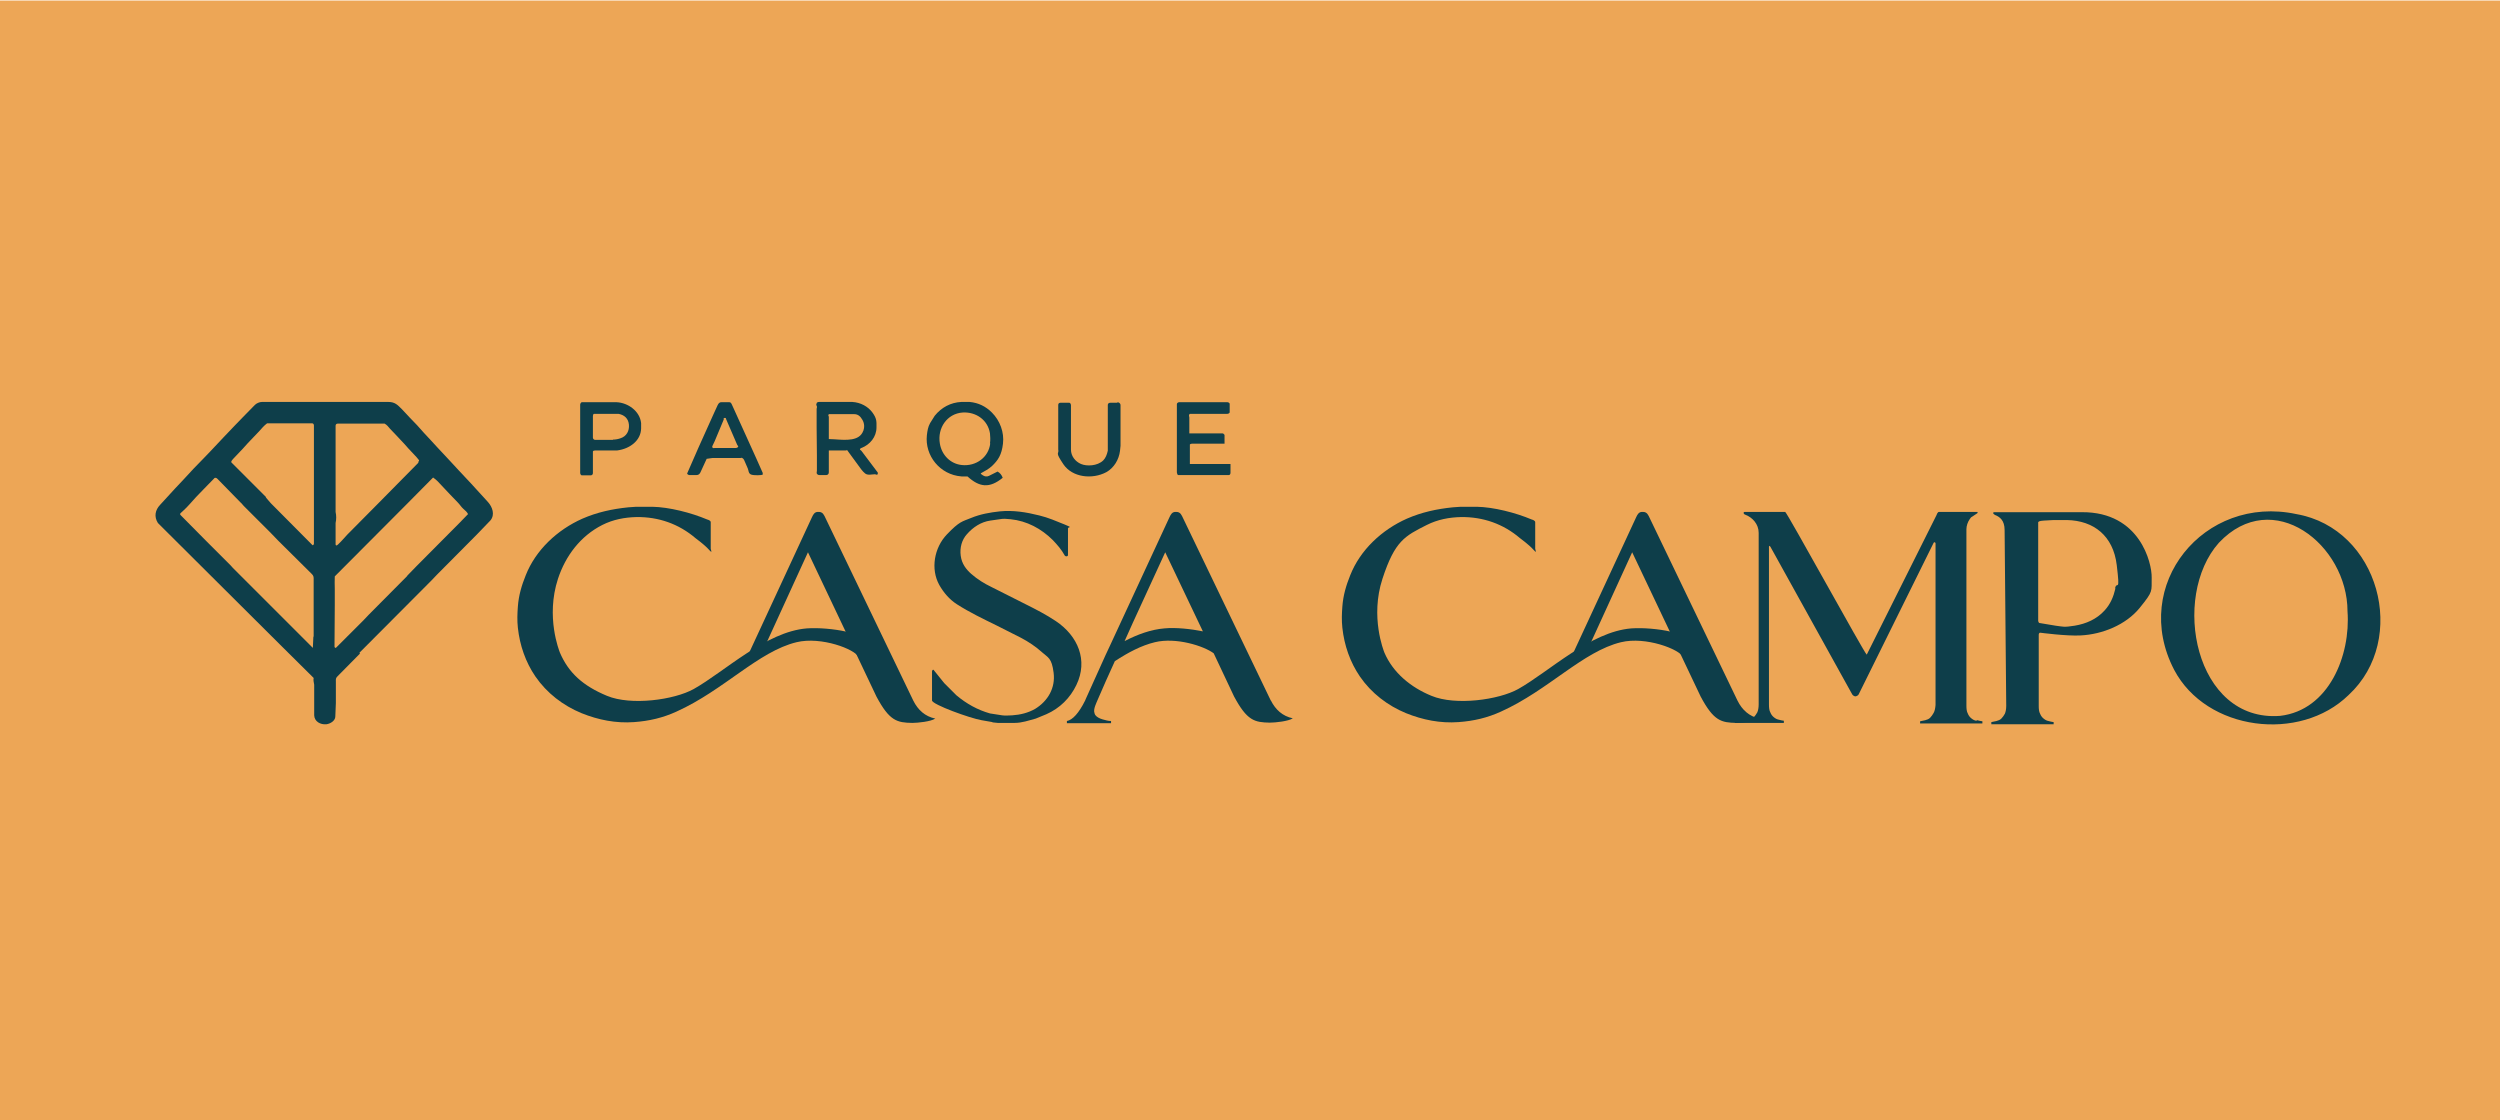
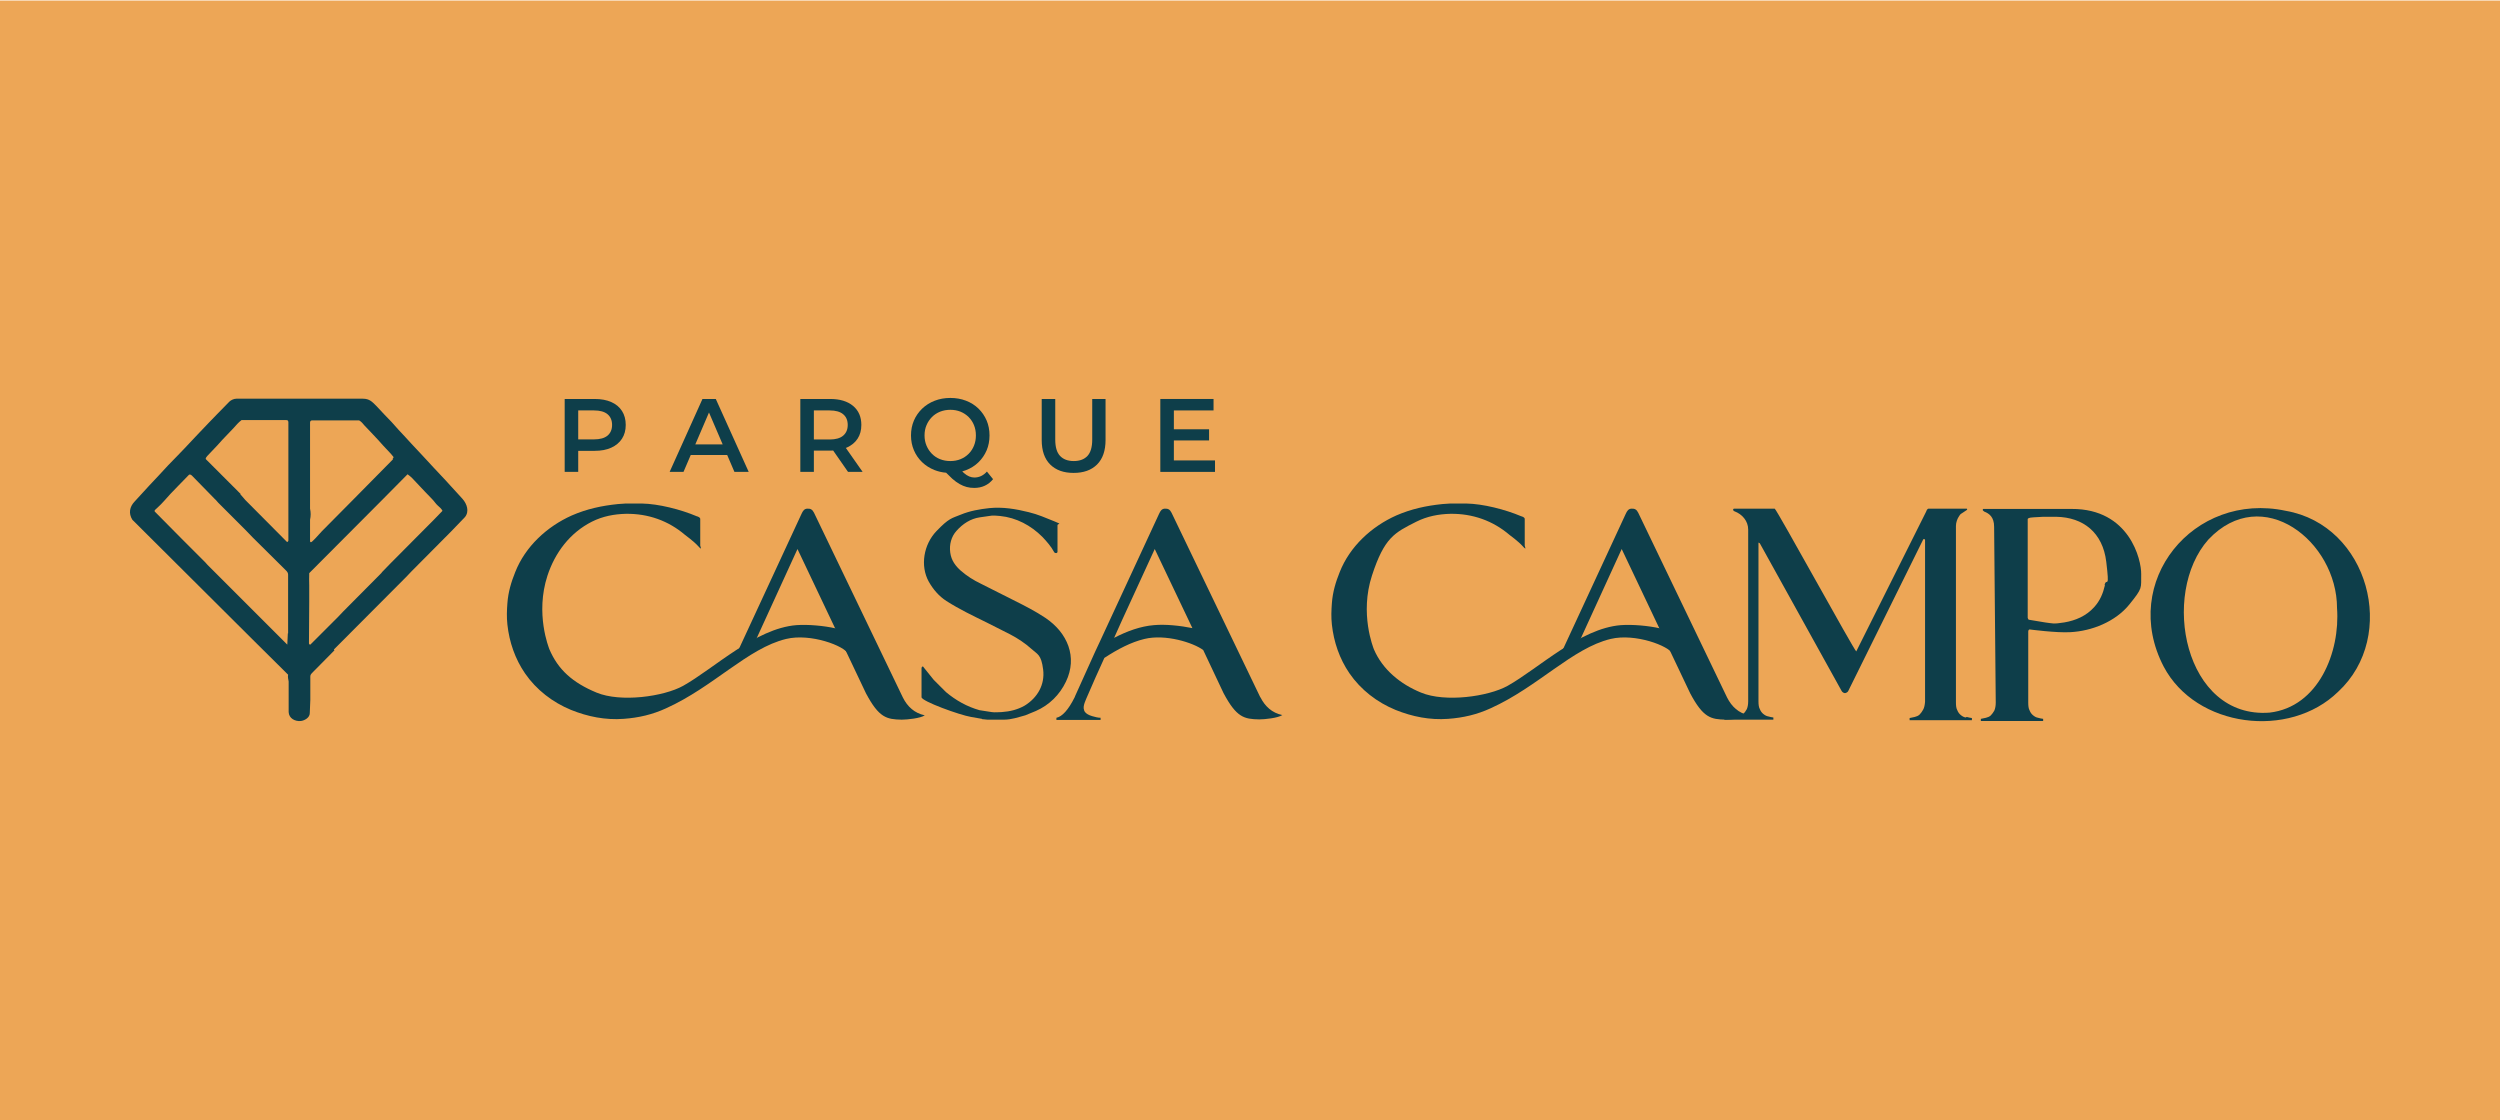
<svg xmlns="http://www.w3.org/2000/svg" id="Camada_1" version="1.1" viewBox="0 0 923 413.4">
  <defs>
    <style>
      .st0 {
        fill: #0e3e4a;
      }

      .st1 {
        fill: #eda656;
      }
    </style>
  </defs>
  <rect class="st1" x="-.5" y=".2" width="930.6" height="413.5" />
-   <path class="st0" d="M132.9,241.3l-8.3,8.4c-.7.7-.6,1.1-.6,1.9v8c0,0-.2,4.9-.2,4.9,0,1.6-1.8,2.7-3.3,2.9-2.2.2-4.4-1-4.5-3.3v-11.3c-.1-.8-.4-1.6-.2-2.5l-12.4-12.3-45.1-44.9c-1.5-2.4-1-4.8.8-6.7l5.5-6,3.2-3.4,3.7-4,3.6-3.7,2.5-2.6,4.8-5.1,4.1-4.3,2.9-3,4.7-4.8c.6-.6,1.7-1.1,2.6-1.1h46.7c2.4,0,3.4,1.1,4.9,2.6l3,3.2,2.7,2.8,2.5,2.8,2.7,2.9,2.2,2.4,3,3.2,2.6,2.8,2.4,2.6,4.6,4.9,2,2.2,2.2,2.4,2,2.2c1.6,1.8,2.6,4.6.9,6.7l-5.1,5.3-14.6,14.7-2.1,2.2-26.6,26.7ZM98.1,183.6l1.9,2.2,15.4,15.5c.1.1.5-.3.5-.5v-43.7c0-.5-.3-.9-.8-.8h-16.5c-1.2.9-2,1.9-2.9,2.9l-4.2,4.4-1.8,2-3.7,3.9c-.2.3-.9.9-.5,1.3l12.8,12.8ZM154.4,170.6c.2-.2.4-.6.3-.7l-.9-1.1-3-3.2-1.6-1.8-3-3.2-2.2-2.3c-.6-.7-1.1-1.4-2-1.9h-17.3c-.5,0-.8.3-.8.8v31.8c.3,1.4.3,2.7,0,4.1v7.9c0,.2.2.4.3.4.4.1,2.9-2.8,4.1-4.1l11.4-11.5,14.8-15ZM150.4,212.5l3.3-3.4,16-16.1,3.1-3.2c-.4-.8-1-1.3-1.7-1.9-.8-.7-1.3-1.6-2.1-2.4l-2.7-2.8-3.3-3.5c-.9-1-1.8-2-3.1-2.9l-9.4,9.5-26.9,27c-.1,1.6,0,3,0,4.5v6.1s-.1,15.3-.1,15.3c0,.3.2.5.5.5l6.6-6.6c1.2-1.3,2.5-2.4,3.7-3.7l1.8-1.9,14.2-14.3ZM115.8,235.1v-21.7c0-.8-.4-1.2-.9-1.7l-12.1-12c-1-1-1.8-1.9-2.8-2.9l-10-10c-.5-.5-.7-.9-1.2-1.3l-8.5-8.7c-.3-.3-.5-.4-.8-.4s-.4.2-.6.4l-3.8,3.9-2.7,2.8c-1.6,1.7-3,3.5-4.8,5.1s-.8.9-1.1,1.4l9.8,9.9,8.9,8.9.8.9,29.5,29.5.2-4.2Z" />
+   <path class="st0" d="M 123.47,240.1 L 115.17,248.5 C 114.47,249.2 114.57,249.6 114.57,250.4 L 114.57,258.4 C 114.57,258.4 114.37,263.3 114.37,263.3 C 114.37,264.9 112.57,266 111.07,266.2 C 108.87,266.4 106.67,265.2 106.57,262.9 L 106.57,251.6 C 106.47,250.8 106.17,250 106.37,249.1 L 93.97,236.8 L 48.87,191.9 C 47.37,189.5 47.87,187.1 49.67,185.2 L 55.17,179.2 L 58.37,175.8 L 62.07,171.8 L 65.67,168.1 L 68.17,165.5 L 72.97,160.4 L 77.07,156.1 L 79.97,153.1 L 84.67,148.3 C 85.27,147.7 86.37,147.2 87.27,147.2 L 133.97,147.2 C 136.37,147.2 137.37,148.3 138.87,149.8 L 141.87,153 L 144.57,155.8 L 147.07,158.6 L 149.77,161.5 L 151.97,163.9 L 154.97,167.1 L 157.57,169.9 L 159.97,172.5 L 164.57,177.4 L 166.57,179.6 L 168.77,182 L 170.77,184.2 C 172.37,186 173.37,188.8 171.67,190.9 L 166.57,196.2 L 151.97,210.9 L 149.87,213.1 L 123.27,239.8 L 123.47,240.1 M 88.67,182.4 L 90.57,184.6 L 105.97,200.1 C 106.07,200.2 106.47,199.8 106.47,199.6 L 106.47,155.9 C 106.47,155.4 106.17,155 105.67,155.1 L 89.17,155.1 C 87.97,156 87.17,157 86.27,158 L 82.07,162.4 L 80.27,164.4 L 76.57,168.3 C 76.37,168.6 75.67,169.2 76.07,169.6 L 88.87,182.4 L 88.67,182.4 M 144.97,169.4 C 145.17,169.2 145.37,168.8 145.27,168.7 L 144.37,167.6 L 141.37,164.4 L 139.77,162.6 L 136.77,159.4 L 134.57,157.1 C 133.97,156.4 133.47,155.7 132.57,155.2 L 115.27,155.2 C 114.77,155.2 114.47,155.5 114.47,156 L 114.47,187.8 C 114.77,189.2 114.77,190.5 114.47,191.9 L 114.47,199.8 C 114.47,200 114.67,200.2 114.77,200.2 C 115.17,200.3 117.67,197.4 118.87,196.1 L 130.27,184.6 L 145.07,169.6 L 144.97,169.4 M 140.97,211.3 L 144.27,207.9 L 160.27,191.8 L 163.37,188.6 C 162.97,187.8 162.37,187.3 161.67,186.7 C 160.87,186 160.37,185.1 159.57,184.3 L 156.87,181.5 L 153.57,178 C 152.67,177 151.77,176 150.47,175.1 L 141.07,184.6 L 114.17,211.6 C 114.07,213.2 114.17,214.6 114.17,216.1 L 114.17,222.2 C 114.17,222.2 114.07,237.5 114.07,237.5 C 114.07,237.8 114.27,238 114.57,238 L 121.17,231.4 C 122.37,230.1 123.67,229 124.87,227.7 L 126.67,225.8 L 140.87,211.5 L 140.97,211.3 M 106.37,233.9 L 106.37,212.2 C 106.37,211.4 105.97,211 105.47,210.5 L 93.37,198.5 C 92.37,197.5 91.57,196.6 90.57,195.6 L 80.57,185.6 C 80.07,185.1 79.87,184.7 79.37,184.3 L 70.87,175.6 C 70.57,175.3 70.37,175.2 70.07,175.2 C 69.77,175.2 69.67,175.4 69.47,175.6 L 65.67,179.5 L 62.97,182.3 C 61.37,184 59.97,185.8 58.17,187.4 C 56.37,189 57.37,188.3 57.07,188.8 L 66.87,198.7 L 75.77,207.6 L 76.57,208.5 L 106.07,238 L 106.27,233.8 L 106.37,233.9" />
  <g>
-     <path class="st0" d="M370.2,176.4c-4.9,4-8.6,3.5-13-.5h-2.2c-8-.6-13.6-7.7-12.8-15.2.2-1.6.4-3.1,1.2-4.5l1.7-2.7c2.5-3.1,5.9-4.9,9.8-5.1h3.1c3.2.3,5.9,1.6,8.2,3.9,3,3,4.6,7.3,4.1,11.5s-1.8,6.1-4.1,8.3c-1.2,1.1-2.6,1.8-4,2.6-.4.2.5.6.7.8.6.4,1.4.6,2.2.2l3.2-1.6c.9.5,1.5,1.2,1.9,2.3ZM365.5,163.7c.2-1.3.1-2.6,0-3.7-.8-5-5.2-8-10.1-7.7-5.7.4-9.4,5.7-8.4,11.5.7,4.2,3.9,7.5,8.2,7.9,5.1.5,9.8-2.8,10.4-8Z" />
-     <path class="st0" d="M312.5,166.3h-6.5s0,8.1,0,8.1c0,.6-.4,1-1,1h-2.4c-.5,0-.8-.2-1-.5s0-.7,0-1.1v-5.8c0,0-.1-10.1-.1-10.1v-1.9s0-5,0-5c0-.4.3-.7,0-1.2s0-.6,0-.9.5-.5.9-.5h12.3c3,.2,5.7,1.6,7.4,3.9s1.5,3.5,1.5,5.5c0,3.5-2.4,6.4-5.6,7.6-.2,0-.4.3-.5.4-.1.2.3.5.5.6l5.8,7.7c.3.3.4.6.2,1s-.6,0-1,0c-1.1,0-2.6.5-3.6-.3s-1.8-2-2.6-3.1l-4.1-5.6ZM318.7,159.2c.5-1.4.5-2.8-.3-4.2s-1.7-2.1-3.1-2.1h-9.1c-.4-.1-.5.7-.2.9v8.3s2.2.1,2.2.1c4.2.3,9.1.7,10.5-3.1Z" />
-     <path class="st0" d="M452.1,160.4v3.4c0,0-12,0-12,0-.2,0-.6.1-.8.3v7.2s15,0,15,0v3.3c0,.3-.2.8-.6.8h-18.7c-.3,0-.5-.8-.5-1v-25.2c0-.4.5-.7.8-.7h17.9c.3,0,.8.3.8.6v3.1c0,.4-.6.6-1,.6h-4.1c-1.5,0-2.8,0-4.3,0h-5.3c-.5.3-.3.8-.2,1.3v5.9c0,0,12.2,0,12.2,0,.2,0,.7.2.6.5Z" />
-     <path class="st0" d="M219.8,166.3c-.3,0-.9.1-.9.4v8c0,.5-.4.8-.8.8h-3.3c-.3,0-.6-.5-.6-.9v-25.2c0-.3.3-.9.6-.9h12.9c4.1.2,8.5,3.2,9,7.7v2c-.1,4.5-4.2,7.5-8.8,8.1h-8.2ZM226.3,162.3c1,0,2-.2,2.8-.5,2.2-.7,3.3-2.7,3.1-5s-1.7-3.6-3.8-4h-9.1c-.3,0-.4.6-.4.8v8c0,.4.4.8.8.8h6.6Z" />
-     <path class="st0" d="M273.5,169.1h-10.5c0,0-2.1.3-2.1.3l-2.3,5c-.3.6-.7,1-1.5,1h-2.6c-.3,0-.9-.4-.8-.6l4.2-9.6,5.4-12,1.6-3.5c.3-.6.6-1.2,1.4-1.2h3c.7,0,.9.9,1.2,1.5l8.7,19.2,2.4,5.4c0,.2,0,.5,0,.6-.2.3-3.3.4-4.3,0s-.9-1.5-1.2-2.2l-1.3-3c-.2-.5-.6-1-1.2-1ZM271.9,165.3c.3,0,.5-.1.6-.3.2-.3-.2-.5-.3-.7l-4.1-9.5c-.1-.3,0-.6-.6-.5s-.2.3-.3.6l-3.3,7.9-.9,1.9c-.1.2,0,.6.2.7s.4,0,.7,0h8.1Z" />
-     <path class="st0" d="M412.5,148.5c.6,0,1.2.4,1.2,1.1v15s-.2,1.9-.2,1.9c-.4,3.2-2.2,6.2-5,7.8-5.2,2.8-12.6,2-15.9-2.9s-1.5-3.5-1.9-5.5v-16.4c0-.5.3-.8.8-.8h3.3c.3,0,.6.5.6.9v16.4c0,2.4,1.6,4.4,3.7,5.3s6,.8,8.2-1.3c.9-.9,1.4-2.2,1.7-3.6v-16.9c0-.5.4-.8.9-.8h2.7Z" />
+     <path class="st0" d="M 344.07,167.55 C 343.22,166.69 342.55,165.68 342.07,164.53 C 341.58,163.37 341.34,162.12 341.34,160.76 C 341.34,159.38 341.58,158.12 342.07,156.97 C 342.55,155.83 343.22,154.84 344.07,153.97 C 344.92,153.12 345.92,152.46 347.08,151.99 C 348.25,151.53 349.51,151.3 350.87,151.3 C 352.23,151.3 353.48,151.53 354.62,151.99 C 355.76,152.46 356.76,153.12 357.62,153.97 C 358.48,154.84 359.14,155.83 359.6,156.97 C 360.07,158.12 360.3,159.38 360.3,160.76 C 360.3,162.12 360.07,163.37 359.6,164.53 C 359.14,165.68 358.48,166.69 357.62,167.55 C 356.76,168.41 355.76,169.07 354.62,169.53 C 353.48,169.99 352.23,170.22 350.87,170.22 C 349.51,170.22 348.25,169.99 347.08,169.53 C 345.92,169.07 344.92,168.41 344.07,167.55 M 359.72,176.3 C 359.1,176.3 358.48,176.17 357.85,175.91 C 357.23,175.66 356.58,175.25 355.93,174.68 C 355.71,174.49 355.49,174.27 355.26,174.04 C 355.73,173.91 356.19,173.76 356.64,173.59 C 358.41,172.91 359.94,171.94 361.24,170.68 C 362.53,169.43 363.54,167.96 364.26,166.28 C 364.98,164.6 365.33,162.76 365.33,160.76 C 365.33,158.76 364.98,156.92 364.26,155.24 C 363.54,153.57 362.53,152.1 361.24,150.84 C 359.94,149.58 358.41,148.62 356.64,147.94 C 354.87,147.26 352.95,146.92 350.87,146.92 C 348.77,146.92 346.84,147.27 345.07,147.96 C 343.3,148.65 341.76,149.62 340.45,150.88 C 339.15,152.14 338.13,153.6 337.42,155.26 C 336.7,156.93 336.34,158.76 336.34,160.76 C 336.34,162.74 336.7,164.56 337.42,166.24 C 338.13,167.92 339.15,169.39 340.45,170.64 C 341.76,171.9 343.3,172.87 345.09,173.57 C 346.41,174.08 347.82,174.41 349.31,174.53 C 350.13,175.38 350.89,176.12 351.6,176.76 C 352.53,177.58 353.42,178.23 354.3,178.72 C 355.17,179.21 356.04,179.57 356.91,179.8 C 357.78,180.03 358.71,180.14 359.68,180.14 C 362.55,180.14 364.87,179.07 366.64,176.91 L 364.37,174.1 C 363.07,175.57 361.51,176.3 359.72,176.3" />
+     <path class="st0" d="M 311.3,152.94 C 312.42,153.87 312.98,155.19 312.98,156.88 C 312.98,158.57 312.42,159.89 311.3,160.84 C 310.19,161.79 308.53,162.26 306.32,162.26 L 300.48,162.26 L 300.48,151.53 L 306.32,151.53 C 308.53,151.53 310.19,152 311.3,152.94 M 312.69,165.22 C 314.39,164.45 315.71,163.36 316.63,161.95 C 317.55,160.55 318.01,158.85 318.01,156.88 C 318.01,153.9 316.99,151.57 314.96,149.86 C 312.92,148.16 310.1,147.3 306.51,147.3 L 295.48,147.3 L 295.48,174.22 L 300.48,174.22 L 300.48,166.37 L 306.55,166.37 C 306.91,166.37 307.25,166.35 307.6,166.33 L 313.09,174.22 L 318.48,174.22 L 312.28,165.37 C 312.41,165.32 312.56,165.28 312.69,165.22" />
+     <path class="st0" d="M 433.39,169.99 L 433.39,162.61 L 446.39,162.61 L 446.39,158.49 L 433.39,158.49 L 433.39,151.53 L 448.04,151.53 L 448.04,147.3 L 428.39,147.3 L 428.39,174.22 L 448.58,174.22 L 448.58,169.99 L 433.39,169.99" />
+     <path class="st0" d="M 224.31,160.82 C 223.19,161.75 221.53,162.22 219.33,162.22 L 213.48,162.22 L 213.48,151.53 L 219.33,151.53 C 221.53,151.53 223.19,152 224.31,152.94 C 225.42,153.87 225.98,155.19 225.98,156.88 C 225.98,158.57 225.42,159.88 224.31,160.82 M 225.69,148.44 C 223.99,147.68 221.94,147.3 219.56,147.3 L 208.48,147.3 L 208.48,174.22 L 213.48,174.22 L 213.48,166.45 L 219.56,166.45 C 221.94,166.45 223.99,166.06 225.69,165.28 C 227.4,164.5 228.71,163.4 229.64,161.97 C 230.56,160.55 231.02,158.85 231.02,156.88 C 231.02,154.88 230.56,153.16 229.64,151.73 C 228.71,150.29 227.4,149.19 225.69,148.44" />
+     <path class="st0" d="M 256.71,164.07 L 261.76,152.29 L 266.81,164.07 L 256.71,164.07 M 259.35,147.3 L 247.23,174.22 L 252.35,174.22 L 255.02,167.99 L 268.48,167.99 L 271.15,174.22 L 276.42,174.22 L 264.27,147.3 L 259.35,147.3" />
+     <path class="st0" d="M 403.25,162.3 C 403.25,165.07 402.66,167.08 401.48,168.34 C 400.3,169.59 398.62,170.22 396.44,170.22 C 394.26,170.22 392.58,169.59 391.39,168.34 C 390.19,167.08 389.6,165.07 389.6,162.3 L 389.6,147.3 L 384.6,147.3 L 384.6,162.45 C 384.6,166.4 385.64,169.41 387.73,171.49 C 389.82,173.57 392.7,174.6 396.37,174.6 C 400.06,174.6 402.95,173.57 405.04,171.49 C 407.12,169.41 408.17,166.4 408.17,162.45 L 408.17,147.3 L 403.25,147.3 L 403.25,162.3" />
  </g>
-   <path class="st0" d="M867.1,256.6c-18,17.6-52.5,13.3-64.4-9.3-16.3-31.3,11-64.8,45.1-57.5,30.5,5.3,41.6,46.2,19.3,66.8ZM841.8,264.3c18.1-2.1,26.1-22.4,24.9-38.6,0-24.6-27.6-46.4-47.5-25.3-17.8,20-8.9,66.3,22.6,63.9Z" />
-   <path class="st0" d="M641.5,258.7l-32.8-68.2c-.6-1.2-1.3-1.6-2.6-1.5-1,.1-1.5.8-2,1.9,0,0-23.3,50.3-24.7,53.3h3.6c.2-.4.5-.9.9-1.2,0,0,0,0,0,0l3.6-6.1c1.3-2.9,1.8-3.9,15.1-33l25.3,53.3c4.8,9,7.6,9.6,13.2,9.7,2,0,6.9-.5,8.5-1.6-3.8-.8-6.4-3.2-8.1-6.6Z" />
-   <path class="st0" d="M624.4,235.9l-7.6-2.7c-4.4-1-10.2-1.5-14.5-1.2-15.1,1.2-30.4,16-41.8,22.4-7.2,4-23.1,6.2-32,2.5-7.6-3.1-14.2-8.5-17.4-16-.2-.6-5.3-13.1-.7-27.2s8.3-15.8,16.4-19.9c4-2,8.2-2.8,12.6-2.9,8.1-.1,15.6,2.5,21.8,7.8,0,0,3.3,2.4,4.9,4.2s.7.1.7-.3v-9.8c0-.6-.9-.9-1.3-1-5.9-2.5-14.1-4.6-20.3-4.7h-5.9s-2.9.2-2.9.2c-5.9.6-11.5,1.8-17,4.2-9.2,4.1-17.2,11.5-20.9,20.9-1.5,3.7-2.6,7.4-2.9,11.5-.2,2.7-.3,5.1,0,7.9.7,6.4,2.8,12.6,6.5,18,4.2,6.1,10.2,10.7,17,13.5,6.2,2.5,12.7,3.8,19.4,3.3,5.6-.4,10.7-1.6,15.7-3.9,17.5-7.9,30.2-22.2,44.3-25.6,9.1-2.2,21.6,2.6,22.9,5.5l2.7-6.7Z" />
+   <path class="st0" d="M 863.23,255.4 C 845.23,273 810.73,268.7 798.83,246.1 C 782.53,214.8 809.83,181.3 843.93,188.6 C 874.43,193.9 885.53,234.8 863.23,255.4 M 837.93,263.1 C 856.03,261 864.03,240.7 862.83,224.5 C 862.83,199.9 835.23,178.1 815.33,199.2 C 797.53,219.2 806.43,265.5 837.93,263.1" />
+   <path class="st0" d="M 637.63,257.5 L 604.83,189.3 C 604.23,188.1 603.53,187.7 602.23,187.8 C 601.23,187.9 600.73,188.6 600.23,189.7 C 600.23,189.7 576.93,240 575.53,243 L 579.13,243 C 579.33,242.6 579.63,242.1 580.03,241.8 C 580.03,241.8 580.03,241.8 580.03,241.8 L 583.63,235.7 C 584.93,232.8 585.43,231.8 598.73,202.7 L 624.03,256 C 628.83,265 631.63,265.6 637.23,265.7 C 639.23,265.7 644.13,265.2 645.73,264.1 C 641.93,263.3 639.33,260.9 637.63,257.5 L 637.63,257.5" />
+   <path class="st0" d="M 620.53,234.7 L 612.93,232 C 608.53,231 602.73,230.5 598.43,230.8 C 583.33,232 568.03,246.8 556.63,253.2 C 549.43,257.2 533.53,259.4 524.63,255.7 C 517.03,252.6 510.43,247.2 507.23,239.7 C 507.03,239.1 501.93,226.6 506.53,212.5 C 511.13,198.4 514.83,196.7 522.93,192.6 C 526.93,190.6 531.13,189.8 535.53,189.7 C 543.63,189.6 551.13,192.2 557.33,197.5 C 557.33,197.5 560.63,199.9 562.23,201.7 C 563.83,203.5 562.93,201.8 562.93,201.4 L 562.93,191.6 C 562.93,191 562.03,190.7 561.63,190.6 C 555.73,188.1 547.53,186 541.33,185.9 L 535.43,185.9 C 535.43,185.9 532.53,186.1 532.53,186.1 C 526.63,186.7 521.03,187.9 515.53,190.3 C 506.33,194.4 498.33,201.8 494.63,211.2 C 493.13,214.9 492.03,218.6 491.73,222.7 C 491.53,225.4 491.43,227.8 491.73,230.6 C 492.43,237 494.53,243.2 498.23,248.6 C 502.43,254.7 508.43,259.3 515.23,262.1 C 521.43,264.6 527.93,265.9 534.63,265.4 C 540.23,265 545.33,263.8 550.33,261.5 C 567.83,253.6 580.53,239.3 594.63,235.9 C 603.73,233.7 616.23,238.5 617.53,241.4 L 620.23,234.7 L 620.53,234.7" />
  <g>
-     <path class="st0" d="M366.4,266.6l-4-.7c-4.2-.7-18.3-5.8-18.3-7.3v-10.8c0-.2.2-.4.3-.5s.4,0,.5.3l3.7,4.6,4.5,4.5c3.7,3.1,7.8,5.4,12.4,6.7l4.5.7c1.3.2,2.4,0,3.7,0,3-.2,5.9-.9,8.5-2.4,4.7-2.9,7.5-7.7,6.8-13.3s-2.1-5.6-4.3-7.6-5-3.9-7.9-5.4l-8.7-4.4c-5.1-2.5-10.1-4.9-14.8-7.9-2.8-1.8-4.9-4.3-6.5-7.1-3.3-5.9-1.9-13.8,2.8-18.7s5.6-4.7,9-6.1c3.4-1.4,6.9-2,10.5-2.4,5-.5,9.8.3,14.6,1.5,3.3.8,6.3,2.1,9.5,3.4s1.1.7,1.1,1.4v9.8c0,.3-.2.4-.4.5-.2,0-.6,0-.8-.3-1.2-2.2-2.7-3.9-4.4-5.7-4.2-4.2-9.6-7.1-15.6-7.7-1.4-.1-2.6-.3-4,0l-3.5.5c-3.4.5-6.3,2.4-8.6,5-1.9,2.1-2.7,5-2.3,8s2,5,3.9,6.7c2.3,2,4.7,3.5,7.4,4.8l12.7,6.4c3.8,1.9,7.5,3.8,11.1,6.2,8.2,5.5,12,14.5,7.6,23.6-2.3,4.8-6.1,8.6-11.1,10.8l-3.9,1.6c-2.6.7-5.1,1.6-7.8,1.6h-6.2s-2-.2-2-.2Z" />
-     <path class="st0" d="M337.2,258.7l-32.8-68.2c-.6-1.2-1.3-1.6-2.6-1.5-1,.1-1.5.8-2,1.9,0,0-23.3,50.3-24.7,53.3h3.6c.2-.4.5-.9.9-1.2,0,0,0,0,0,0l3.6-6.1c1.3-2.9,1.8-3.9,15.1-33l25.3,53.3c4.8,9,7.6,9.6,13.2,9.7,2,0,6.9-.5,8.5-1.6-3.8-.8-6.4-3.2-8.1-6.6Z" />
-     <path class="st0" d="M320,235.9l-7.6-2.7c-4.4-1-10.2-1.5-14.5-1.2-15.1,1.2-30.4,16-41.8,22.4-7.2,4-23.1,6.2-32,2.5s-14.2-8.5-17.4-16c-.2-.6-5.3-13.1-.7-27.2,2.8-8.5,8.3-15.8,16.4-19.9,4-2,8.2-2.8,12.6-2.9,8.1-.1,15.6,2.5,21.8,7.8,0,0,3.3,2.4,4.9,4.2s.7.1.7-.3v-9.8c0-.6-.9-.9-1.3-1-5.9-2.5-14.1-4.6-20.3-4.7h-5.9s-2.9.2-2.9.2c-5.9.6-11.5,1.8-17,4.2-9.2,4.1-17.2,11.5-20.9,20.9-1.5,3.7-2.6,7.4-2.9,11.5-.2,2.7-.3,5.1,0,7.9.7,6.4,2.8,12.6,6.5,18,4.2,6.1,10.2,10.7,17,13.5,6.2,2.5,12.7,3.8,19.4,3.3,5.6-.4,10.7-1.6,15.7-3.9,17.5-7.9,30.2-22.2,44.3-25.6,9.1-2.2,21.6,2.6,22.9,5.5l2.7-6.7Z" />
-     <path class="st0" d="M469.2,258.7l-32.8-68.2c-.6-1.2-1.3-1.6-2.6-1.5-1,.1-1.5.8-2,1.9,0,0-15.7,33.9-22.1,47.7h0s-1.5,3.2-1.5,3.2l-7.4,16.4c0,.2-.2.4-.2.5-2.3,4.6-4.6,7.1-6.7,7.5v.8h16.3v-.8c-1,0-2-.3-3.1-.6-2.8-.8-3-2.2-3-2.3-.6-1.4.8-4,1.1-4.8l3.1-7.1,3.3-7.3c4.9-3.2,9.8-5.8,14.8-7,7.8-1.9,18.1,1.4,21.7,4.1l7.5,15.9c4.8,9,7.6,9.6,13.2,9.7,2,0,6.9-.5,8.5-1.6-3.8-.8-6.4-3.2-8.1-6.6ZM429.9,232c-4.9.4-9.9,2.2-14.7,4.7,1.2-2.8,1.9-4.3,15-32.8l13.9,29.2c-4.4-.9-10-1.5-14.2-1.1Z" />
+     <path class="st0" d="M 362.53,265.4 L 358.53,264.7 C 354.33,264 340.23,258.9 340.23,257.4 L 340.23,246.6 C 340.23,246.4 340.43,246.2 340.53,246.1 C 340.63,246 340.93,246.1 341.03,246.4 L 344.73,251 L 349.23,255.5 C 352.93,258.6 357.03,260.9 361.63,262.2 L 366.13,262.9 C 367.43,263.1 368.53,262.9 369.83,262.9 C 372.83,262.7 375.73,262 378.33,260.5 C 383.03,257.6 385.83,252.8 385.13,247.2 C 384.43,241.6 383.03,241.6 380.83,239.6 C 378.63,237.6 375.83,235.7 372.93,234.2 L 364.23,229.8 C 359.13,227.3 354.13,224.9 349.43,221.9 C 346.63,220.1 344.53,217.6 342.93,214.8 C 339.63,208.9 341.03,201 345.73,196.1 C 350.43,191.2 351.33,191.4 354.73,190 C 358.13,188.6 361.63,188 365.23,187.6 C 370.23,187.1 375.03,187.9 379.83,189.1 C 383.13,189.9 386.13,191.2 389.33,192.5 C 392.53,193.8 390.43,193.2 390.43,193.9 L 390.43,203.7 C 390.43,204 390.23,204.1 390.03,204.2 C 389.83,204.2 389.43,204.2 389.23,203.9 C 388.03,201.7 386.53,200 384.83,198.2 C 380.63,194 375.23,191.1 369.23,190.5 C 367.83,190.4 366.63,190.2 365.23,190.5 L 361.73,191 C 358.33,191.5 355.43,193.4 353.13,196 C 351.23,198.1 350.43,201 350.83,204 C 351.23,207 352.83,209 354.73,210.7 C 357.03,212.7 359.43,214.2 362.13,215.5 L 374.83,221.9 C 378.63,223.8 382.33,225.7 385.93,228.1 C 394.13,233.6 397.93,242.6 393.53,251.7 C 391.23,256.5 387.43,260.3 382.43,262.5 L 378.53,264.1 C 375.93,264.8 373.43,265.7 370.73,265.7 L 364.53,265.7 C 364.53,265.7 362.53,265.5 362.53,265.5 L 362.53,265.4" />
+     <path class="st0" d="M 333.33,257.5 L 300.53,189.3 C 299.93,188.1 299.23,187.7 297.93,187.8 C 296.93,187.9 296.43,188.6 295.93,189.7 C 295.93,189.7 272.63,240 271.23,243 L 274.83,243 C 275.03,242.6 275.33,242.1 275.73,241.8 C 275.73,241.8 275.73,241.8 275.73,241.8 L 279.33,235.7 C 280.63,232.8 281.13,231.8 294.43,202.7 L 319.73,256 C 324.53,265 327.33,265.6 332.93,265.7 C 334.93,265.7 339.83,265.2 341.43,264.1 C 337.63,263.3 335.03,260.9 333.33,257.5 L 333.33,257.5" />
+     <path class="st0" d="M 316.13,234.7 L 308.53,232 C 304.13,231 298.33,230.5 294.03,230.8 C 278.93,232 263.63,246.8 252.23,253.2 C 245.03,257.2 229.13,259.4 220.23,255.7 C 211.33,252 206.03,247.2 202.83,239.7 C 202.63,239.1 197.53,226.6 202.13,212.5 C 204.93,204 210.43,196.7 218.53,192.6 C 222.53,190.6 226.73,189.8 231.13,189.7 C 239.23,189.6 246.73,192.2 252.93,197.5 C 252.93,197.5 256.23,199.9 257.83,201.7 C 259.43,203.5 258.53,201.8 258.53,201.4 L 258.53,191.6 C 258.53,191 257.63,190.7 257.23,190.6 C 251.33,188.1 243.13,186 236.93,185.9 L 231.03,185.9 C 231.03,185.9 228.13,186.1 228.13,186.1 C 222.23,186.7 216.63,187.9 211.13,190.3 C 201.93,194.4 193.93,201.8 190.23,211.2 C 188.73,214.9 187.63,218.6 187.33,222.7 C 187.13,225.4 187.03,227.8 187.33,230.6 C 188.03,237 190.13,243.2 193.83,248.6 C 198.03,254.7 204.03,259.3 210.83,262.1 C 217.03,264.6 223.53,265.9 230.23,265.4 C 235.83,265 240.93,263.8 245.93,261.5 C 263.43,253.6 276.13,239.3 290.23,235.9 C 299.33,233.7 311.83,238.5 313.13,241.4 L 315.83,234.7 L 316.13,234.7" />
+     <path class="st0" d="M 465.33,257.5 L 432.53,189.3 C 431.93,188.1 431.23,187.7 429.93,187.8 C 428.93,187.9 428.43,188.6 427.93,189.7 C 427.93,189.7 412.23,223.6 405.83,237.4 L 405.83,237.4 C 405.83,237.4 404.33,240.6 404.33,240.6 L 396.93,257 C 396.93,257.2 396.73,257.4 396.73,257.5 C 394.43,262.1 392.13,264.6 390.03,265 L 390.03,265.8 L 406.33,265.8 L 406.33,265 C 405.33,265 404.33,264.7 403.23,264.4 C 400.43,263.6 400.23,262.2 400.23,262.1 C 399.63,260.7 401.03,258.1 401.33,257.3 L 404.43,250.2 L 407.73,242.9 C 412.63,239.7 417.53,237.1 422.53,235.9 C 430.33,234 440.63,237.3 444.23,240 L 451.73,255.9 C 456.53,264.9 459.33,265.5 464.93,265.6 C 466.93,265.6 471.83,265.1 473.43,264 C 469.63,263.2 467.03,260.8 465.33,257.4 L 465.33,257.5 M 426.03,230.8 C 421.13,231.2 416.13,233 411.33,235.5 C 412.53,232.7 413.23,231.2 426.33,202.7 L 440.23,231.9 C 435.83,231 430.23,230.4 426.03,230.8 L 426.03,230.8" />
  </g>
-   <path class="st0" d="M729.6,266.1c-.6-.1-1.2-.4-1.8-.9-.5-.4-1-1-1.3-1.8-.4-.7-.5-1.7-.5-2.9v-16.7s0-48.4,0-48.4c0-1.3.5-2.7,1.2-3.7s.6-.7,1-1l1.8-1.2c.2-.1.2-.4,0-.5-.2,0-.5,0-.7,0h-13.4c-.5,0-.8.8-.9,1.1l-25.8,51.6c-.8-.4-29.3-52.3-30.1-52.7h-15c-.4,0-.4.4-.3.6s.2.3.5.4c2.7,1,5,3.5,5,6.7v63h0v.4c0,1.2-.2,2.2-.5,2.9-.4.7-.8,1.3-1.3,1.8-.5.4-1.1.7-1.8.9-.6.1-4.6.3-5.2.4v.8h18.1v-.8c-.6-.1-1.3-.2-1.9-.4-.6-.1-1.2-.4-1.8-.9-.5-.4-1-1-1.3-1.8-.4-.7-.5-1.7-.5-2.9,0,0,0-56,0-57.4s-.1-1.3.5-.9l30.2,54.5c.2.4.8.8,1.2.8.3,0,1-.3,1.2-.7l27.6-55.8c0-.1.2-.4.4-.4.3,0,.4.3.4.4v59.7c-.1,1.2-.3,2.2-.7,2.9-.4.7-.8,1.3-1.3,1.8s-1.1.7-1.8.9c-.6.1-1.3.3-1.9.4v.8h23v-.8c-.6-.1-1.3-.2-1.9-.4Z" />
-   <path class="st0" d="M768.6,189.1h-32.4c-.3-.1-.4.5-.2.6l.5.4c1.8.7,3.6,2,3.6,5.6l.6,64.9c0,1.2-.2,2.2-.5,2.9-.4.7-.8,1.3-1.3,1.8s-1.1.7-1.8.9c-.6.1-1.3.3-1.9.4v.8h23v-.8c-.6-.1-1.3-.2-1.9-.4-.6-.1-1.2-.4-1.8-.9-.5-.4-1-1-1.3-1.8-.4-.7-.5-1.7-.5-2.9v-26.3c0-.5.4-.8.6-.7,0,0,9.8,1.3,14.9,1,8-.4,16.7-3.9,21.8-10.2s4.3-5.9,4.4-11.2-4.3-24.2-25.7-24.1ZM781,217.3c-.7,3-1.8,5.7-4,8.1-2.9,3.2-6.8,4.9-11,5.6s-4.5.3-7.1,0l-6-1c-.1,0-.4-.5-.4-.7v-36.5c.4-.6,1.6-.5,2.1-.6l3.6-.2h4.9c9.9.2,17.1,5.8,18.4,16.6s.1,5.7-.6,8.5Z" />
+   <path class="st0" d="M 725.73,264.9 C 725.13,264.8 724.53,264.5 723.93,264 C 723.43,263.6 722.93,263 722.63,262.2 C 722.23,261.5 722.13,260.5 722.13,259.3 L 722.13,242.6 C 722.13,242.6 722.13,194.2 722.13,194.2 C 722.13,192.9 722.63,191.5 723.33,190.5 C 724.03,189.5 723.93,189.8 724.33,189.5 L 726.13,188.3 C 726.33,188.2 726.33,187.9 726.13,187.8 C 725.93,187.8 725.63,187.8 725.43,187.8 L 712.03,187.8 C 711.53,187.8 711.23,188.6 711.13,188.9 L 685.33,240.5 C 684.53,240.1 656.03,188.2 655.23,187.8 L 640.23,187.8 C 639.83,187.8 639.83,188.2 639.93,188.4 C 640.03,188.6 640.13,188.7 640.43,188.8 C 643.13,189.8 645.43,192.3 645.43,195.5 L 645.43,258.5 L 645.43,258.5 L 645.43,258.9 C 645.43,260.1 645.23,261.1 644.93,261.8 C 644.53,262.5 644.13,263.1 643.63,263.6 C 643.13,264 642.53,264.3 641.83,264.5 C 641.23,264.6 637.23,264.8 636.63,264.9 L 636.63,265.7 L 654.73,265.7 L 654.73,264.9 C 654.13,264.8 653.43,264.7 652.83,264.5 C 652.23,264.4 651.63,264.1 651.03,263.6 C 650.53,263.2 650.03,262.6 649.73,261.8 C 649.33,261.1 649.23,260.1 649.23,258.9 C 649.23,258.9 649.23,202.9 649.23,201.5 C 649.23,200.1 649.13,200.2 649.73,200.6 L 679.93,255.1 C 680.13,255.5 680.73,255.9 681.13,255.9 C 681.43,255.9 682.13,255.6 682.33,255.2 L 709.93,199.4 C 709.93,199.3 710.13,199 710.33,199 C 710.63,199 710.73,199.3 710.73,199.4 L 710.73,259.1 C 710.63,260.3 710.43,261.3 710.03,262 C 709.63,262.7 709.23,263.3 708.73,263.8 C 708.23,264.3 707.63,264.5 706.93,264.7 C 706.33,264.8 705.63,265 705.03,265.1 L 705.03,265.9 L 728.03,265.9 L 728.03,265.1 C 727.43,265 726.73,264.9 726.13,264.7 L 725.73,264.9" />
+   <path class="st0" d="M 764.73,187.9 L 732.33,187.9 C 732.03,187.8 731.93,188.4 732.13,188.5 L 732.63,188.9 C 734.43,189.6 736.23,190.9 736.23,194.5 L 736.83,259.4 C 736.83,260.6 736.63,261.6 736.33,262.3 C 735.93,263 735.53,263.6 735.03,264.1 C 734.53,264.6 733.93,264.8 733.23,265 C 732.63,265.1 731.93,265.3 731.33,265.4 L 731.33,266.2 L 754.33,266.2 L 754.33,265.4 C 753.73,265.3 753.03,265.2 752.43,265 C 751.83,264.9 751.23,264.6 750.63,264.1 C 750.13,263.7 749.63,263.1 749.33,262.3 C 748.93,261.6 748.83,260.6 748.83,259.4 L 748.83,233.1 C 748.83,232.6 749.23,232.3 749.43,232.4 C 749.43,232.4 759.23,233.7 764.33,233.4 C 772.33,233 781.03,229.5 786.13,223.2 C 791.23,216.9 790.43,217.3 790.53,212 C 790.63,206.7 786.23,187.8 764.83,187.9 L 764.73,187.9 M 777.13,216.1 C 776.43,219.1 775.33,221.8 773.13,224.2 C 770.23,227.4 766.33,229.1 762.13,229.8 C 757.93,230.5 757.63,230.1 755.03,229.8 L 749.03,228.8 C 748.93,228.8 748.63,228.3 748.63,228.1 L 748.63,191.6 C 749.03,191 750.23,191.1 750.73,191 L 754.33,190.8 L 759.23,190.8 C 769.13,191 776.33,196.6 777.63,207.4 C 778.93,218.2 777.73,213.1 777.03,215.9 L 777.13,216.1" />
</svg>
